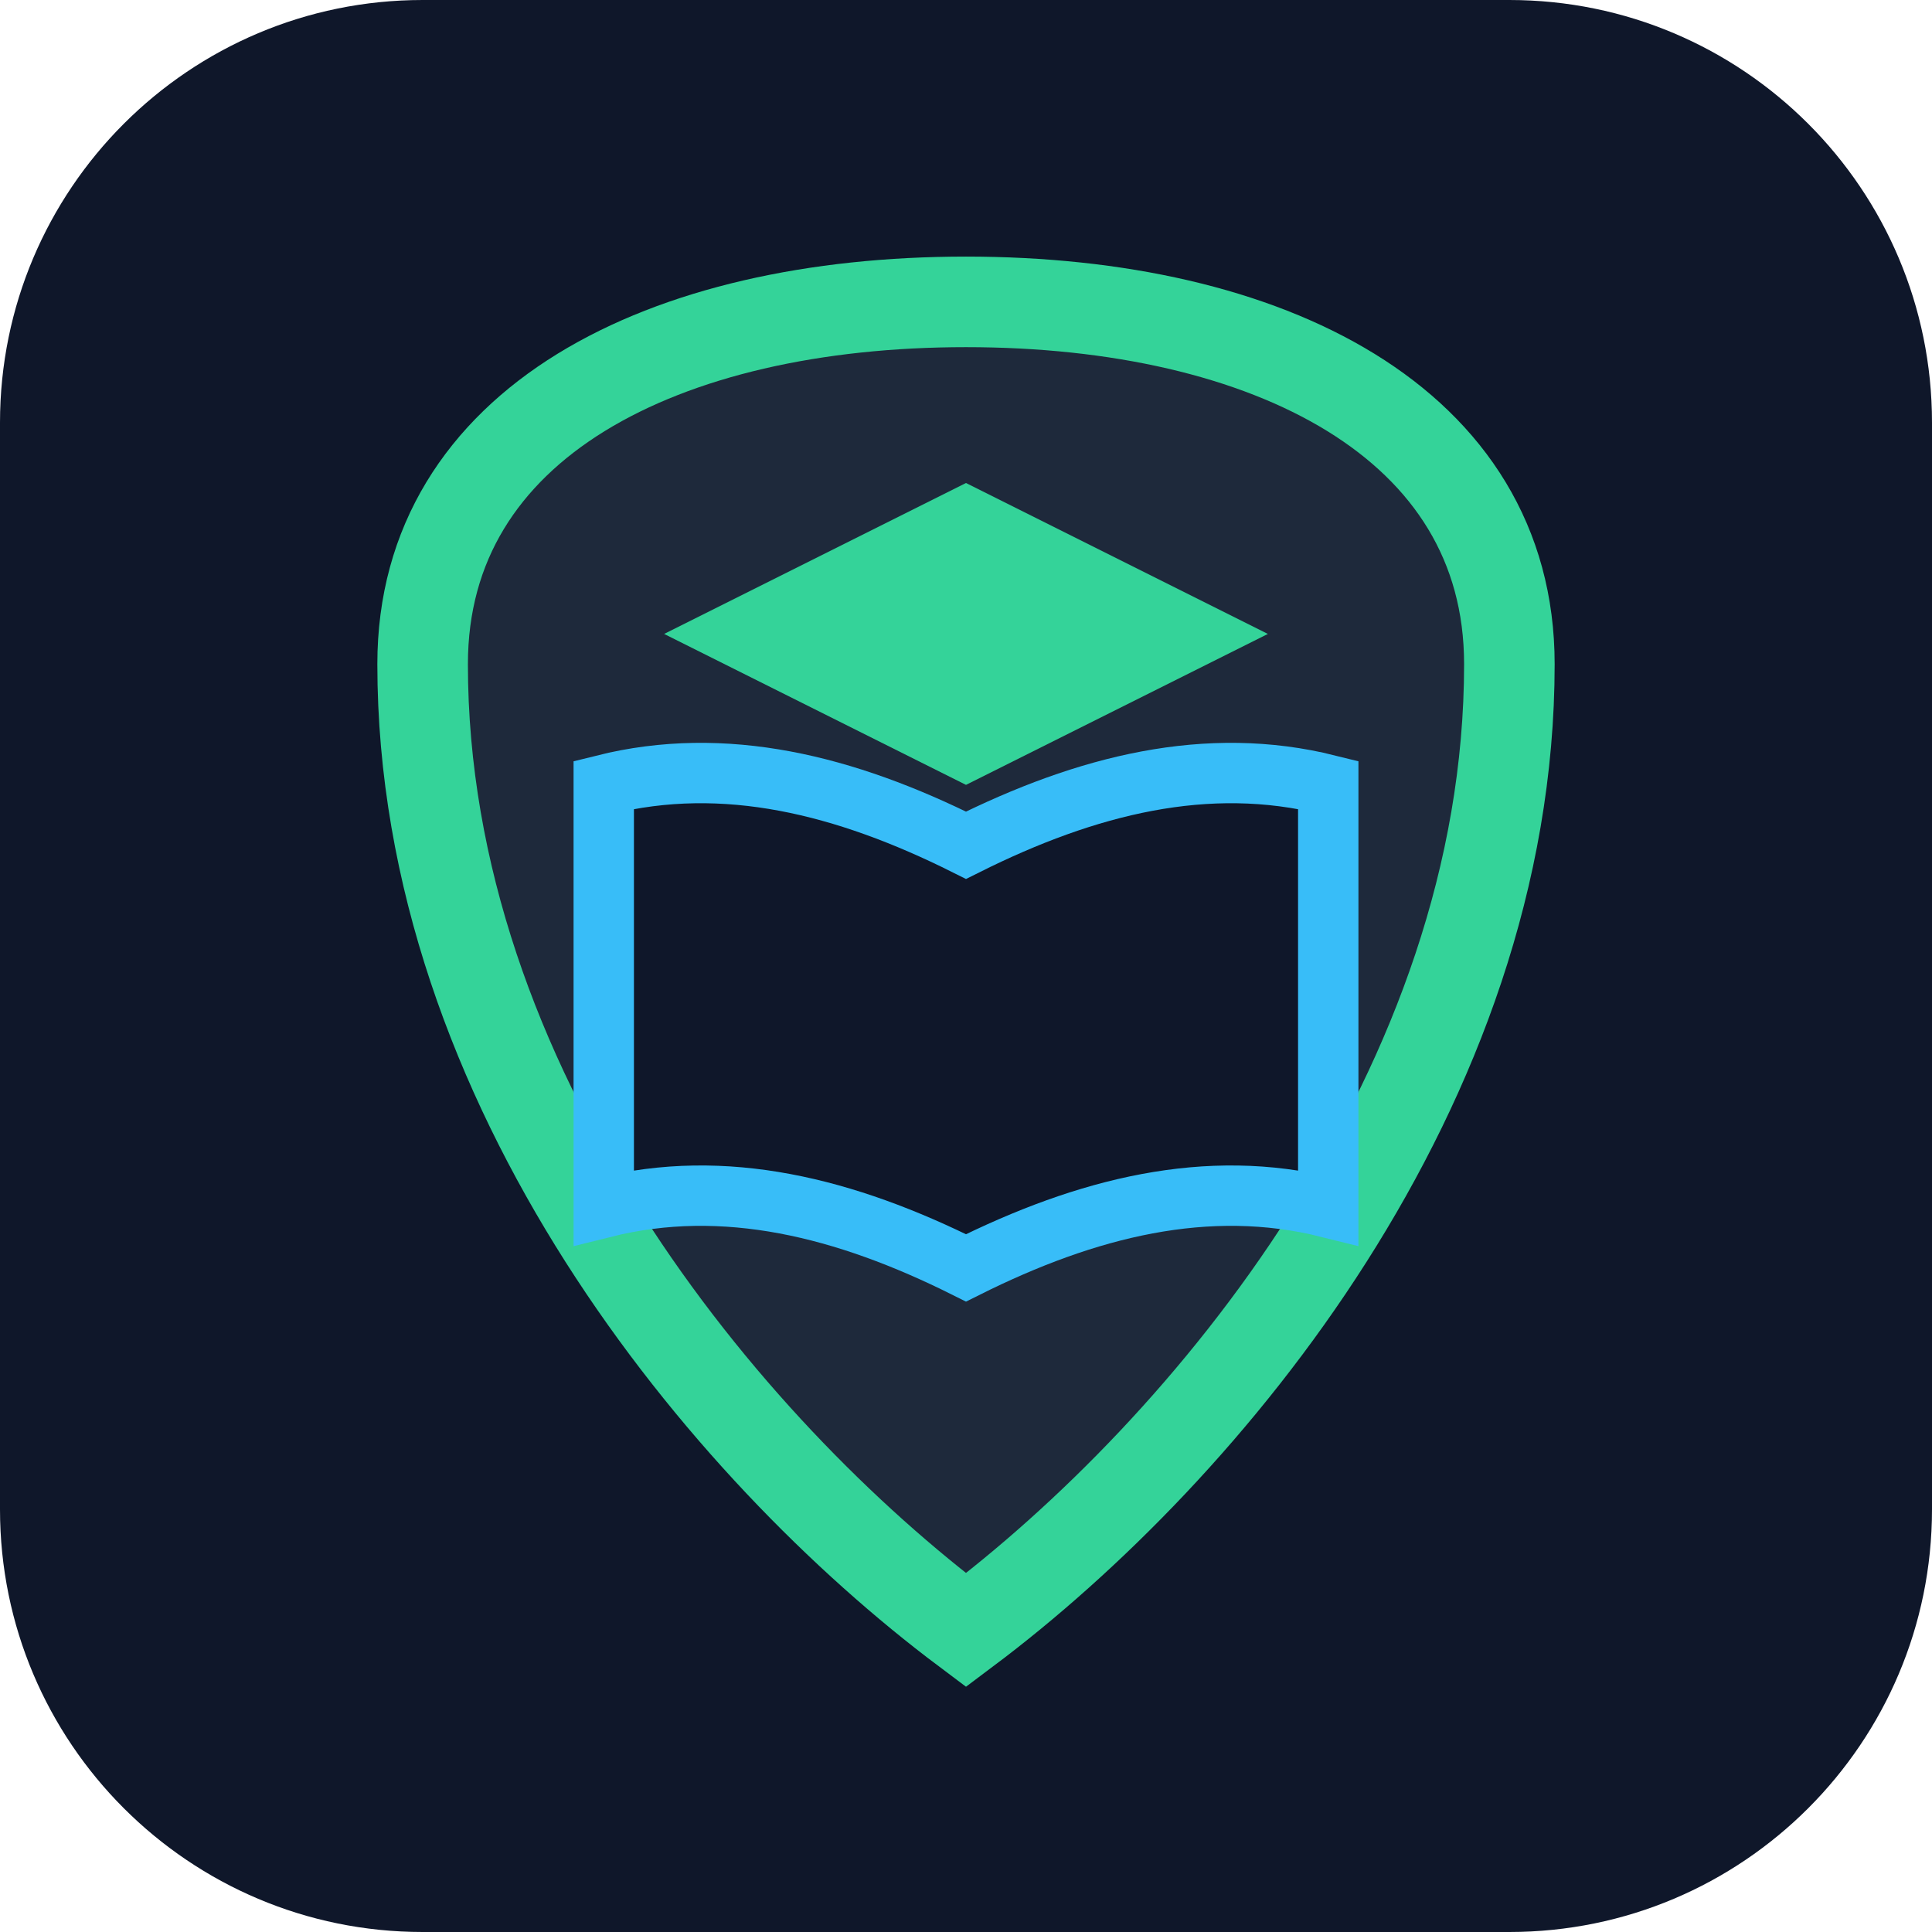
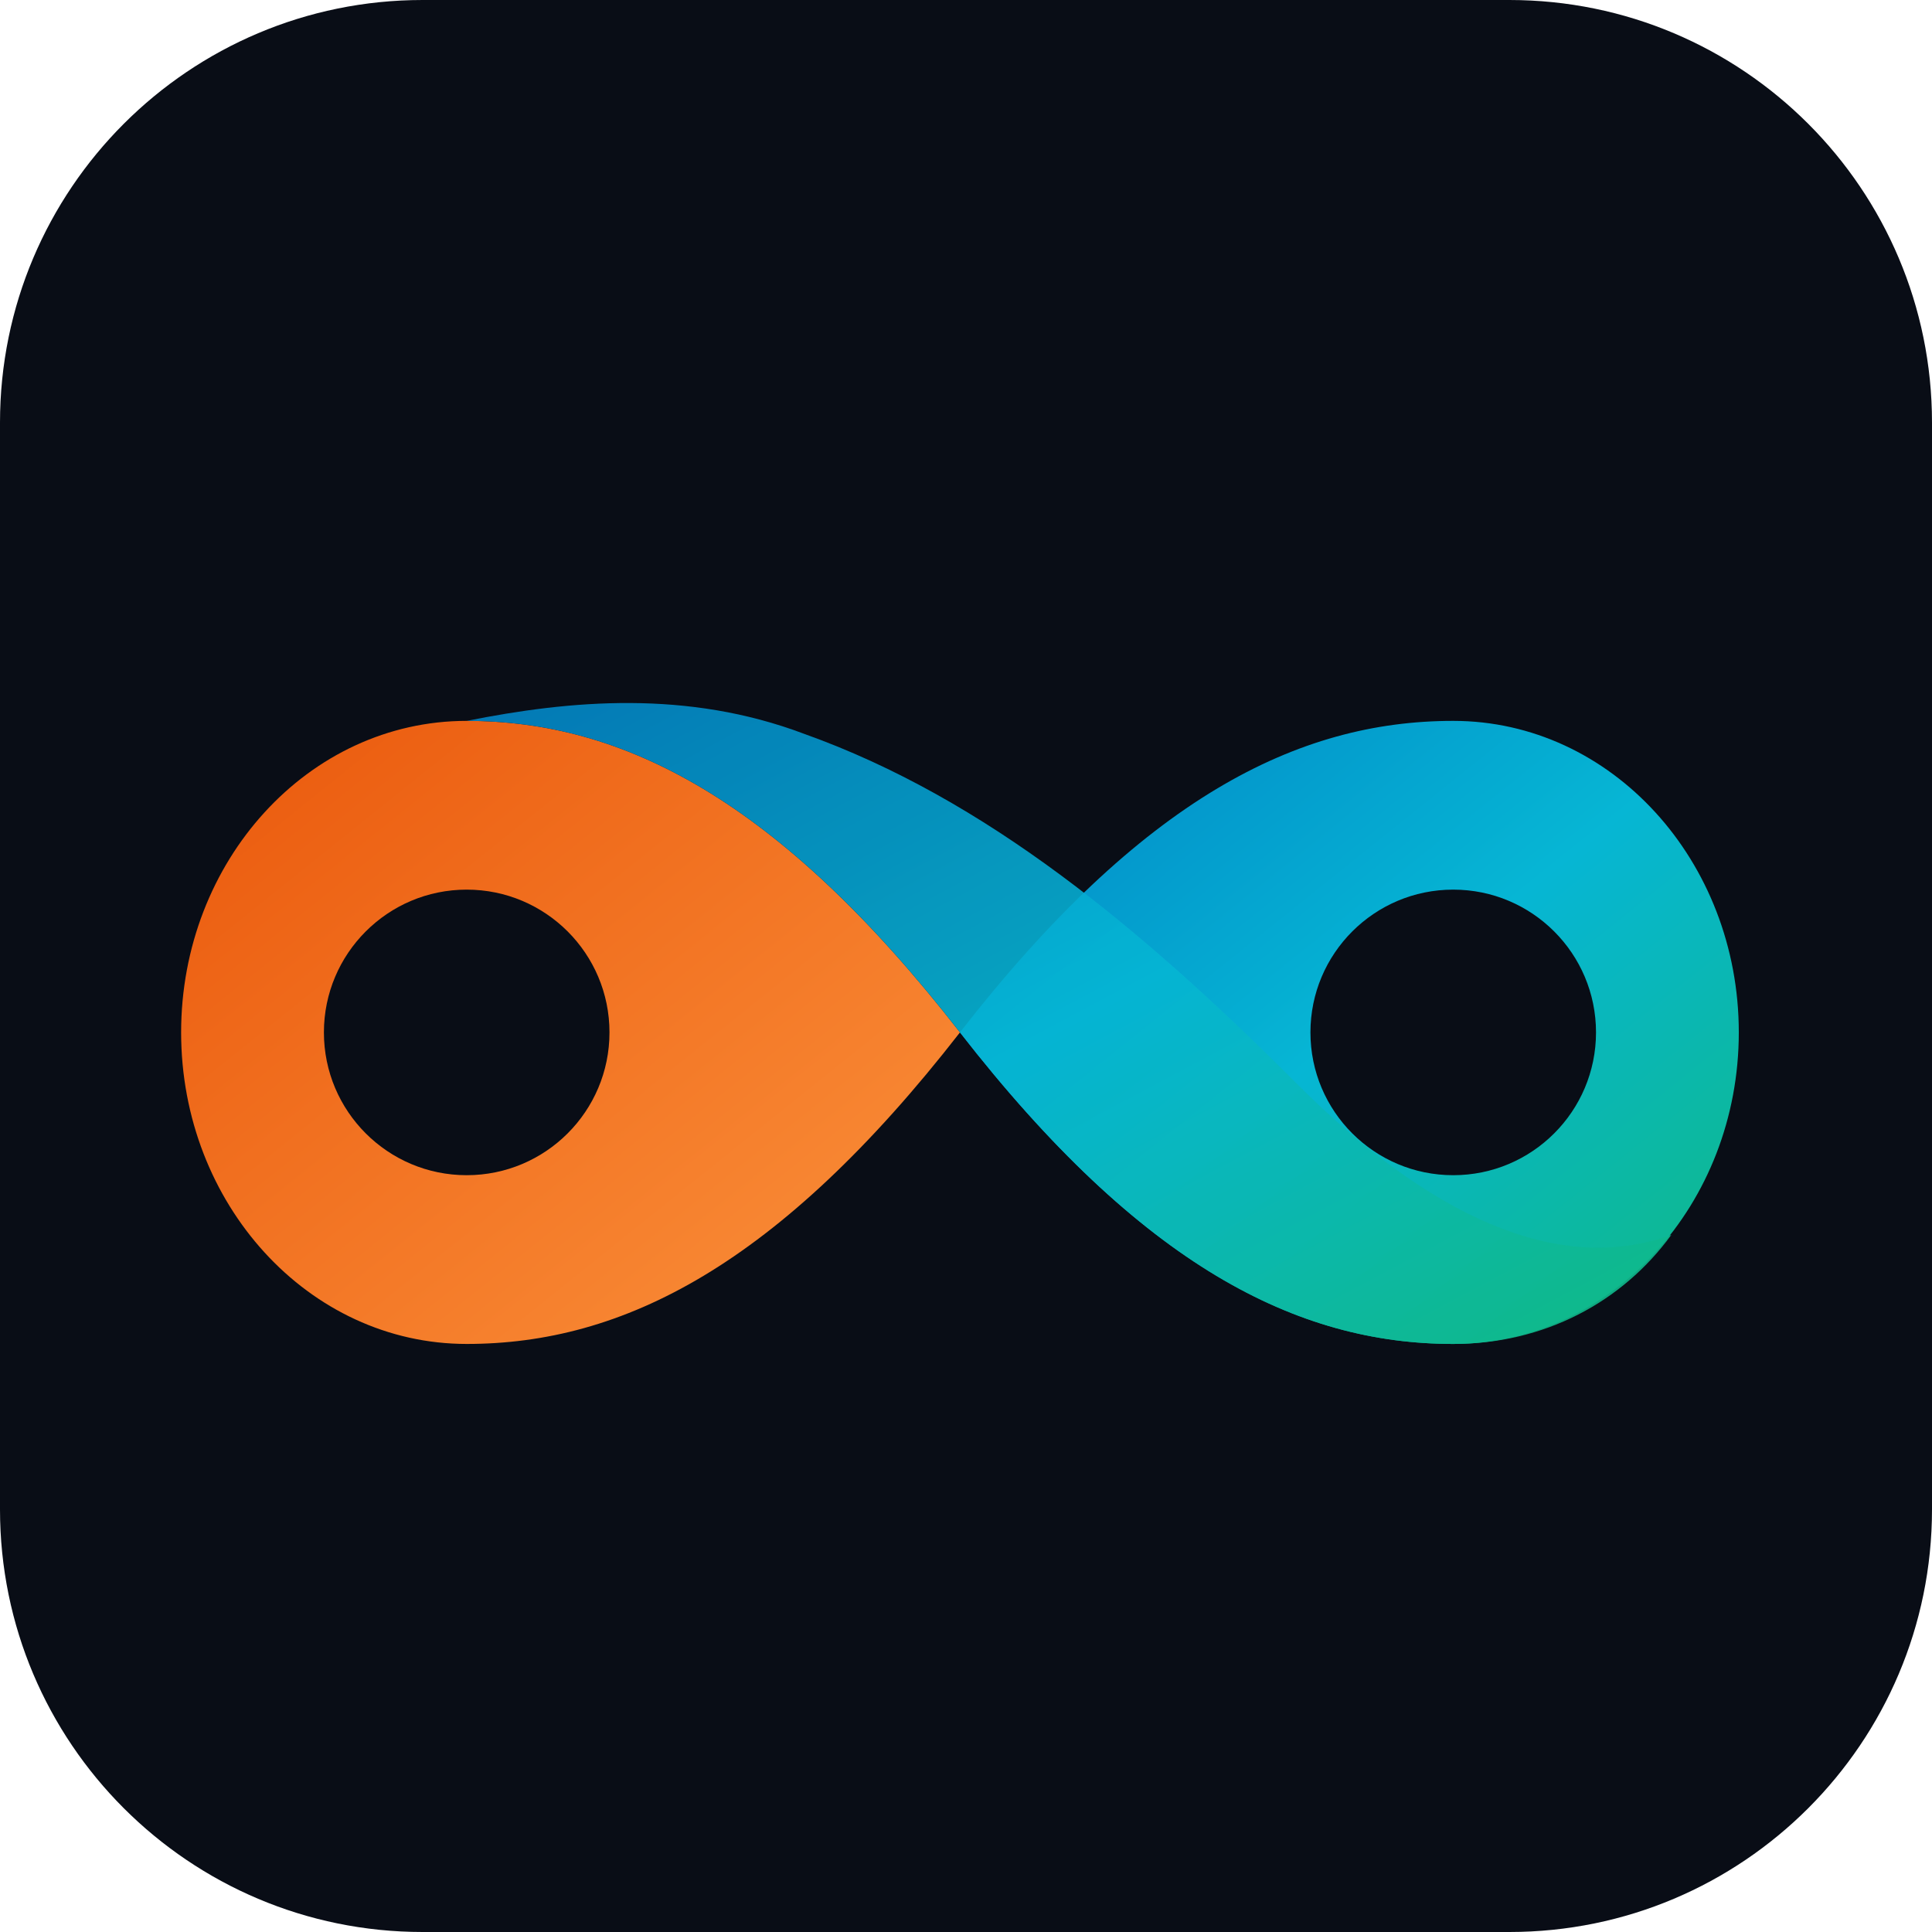
<svg xmlns="http://www.w3.org/2000/svg" viewBox="0 0 64 64" width="64" height="64">
-   <rect width="64" height="64" rx="14" fill="#0f172a" />
-   <path d="M 32 10 C 42 10 50 14 50 22 C 50 36 40 48 32 54 C 24 48 14 36 14 22 C 14 14 22 10 32 10 Z" fill="#1e293b" stroke="#34d399" stroke-width="3" />
-   <polygon points="32,16 42,21 32,26 22,21" fill="#34d399" />
-   <path d="M 32 28 C 28 26 24 25 20 26 C 20 36 20 38 20 40 C 24 39 28 40 32 42 C 36 40 40 39 44 40 C 44 38 44 36 44 26 C 40 25 36 26 32 28 Z" fill="#0f172a" stroke="#38bdf8" stroke-width="2" />
+   <defs>
+     <linearGradient id="favOrange" x1="0%" y1="0%" x2="100%" y2="100%">
+       <stop offset="0%" stop-color="#EA580C" />
+       <stop offset="100%" stop-color="#FB923C" />
+     </linearGradient>
+     <linearGradient id="favCyanTeal" x1="0%" y1="0%" x2="100%" y2="100%">
+       <stop offset="0%" stop-color="#0284C7" />
+       <stop offset="50%" stop-color="#06B6D4" />
+       <stop offset="100%" stop-color="#10B981" />
+     </linearGradient>
+   </defs>
+   <rect width="64" height="64" rx="14" fill="#090D16" />
+   <g transform="translate(6, 17) scale(0.086)">
+     <path d="M 300 200 C 230 110 170 80 110 80 C 49 80 0 134 0 200 C 0 266 49 320 110 320 C 170 320 230 290 300 200 Z" fill="url(#favOrange)" />
+     <path d="M 300 200 C 370 110 430 80 490 80 C 551 80 600 134 600 200 C 600 266 551 320 490 320 C 430 320 370 290 300 200 Z" fill="url(#favCyanTeal)" />
+     <path d="M 110 80 C 170 80 230 110 300 200 C 370 290 430 320 490 320 C 525 320 555 304 574 278 C 530 294 480 270 430 220 C 370 160 310 110 240 85 C 195 68 150 72 110 80 Z" fill="url(#favCyanTeal)" opacity="0.9" />
+     <circle cx="110" cy="200" r="55" fill="#090D16" />
+     <circle cx="490" cy="200" r="55" fill="#090D16" />
+   </g>
</svg>
